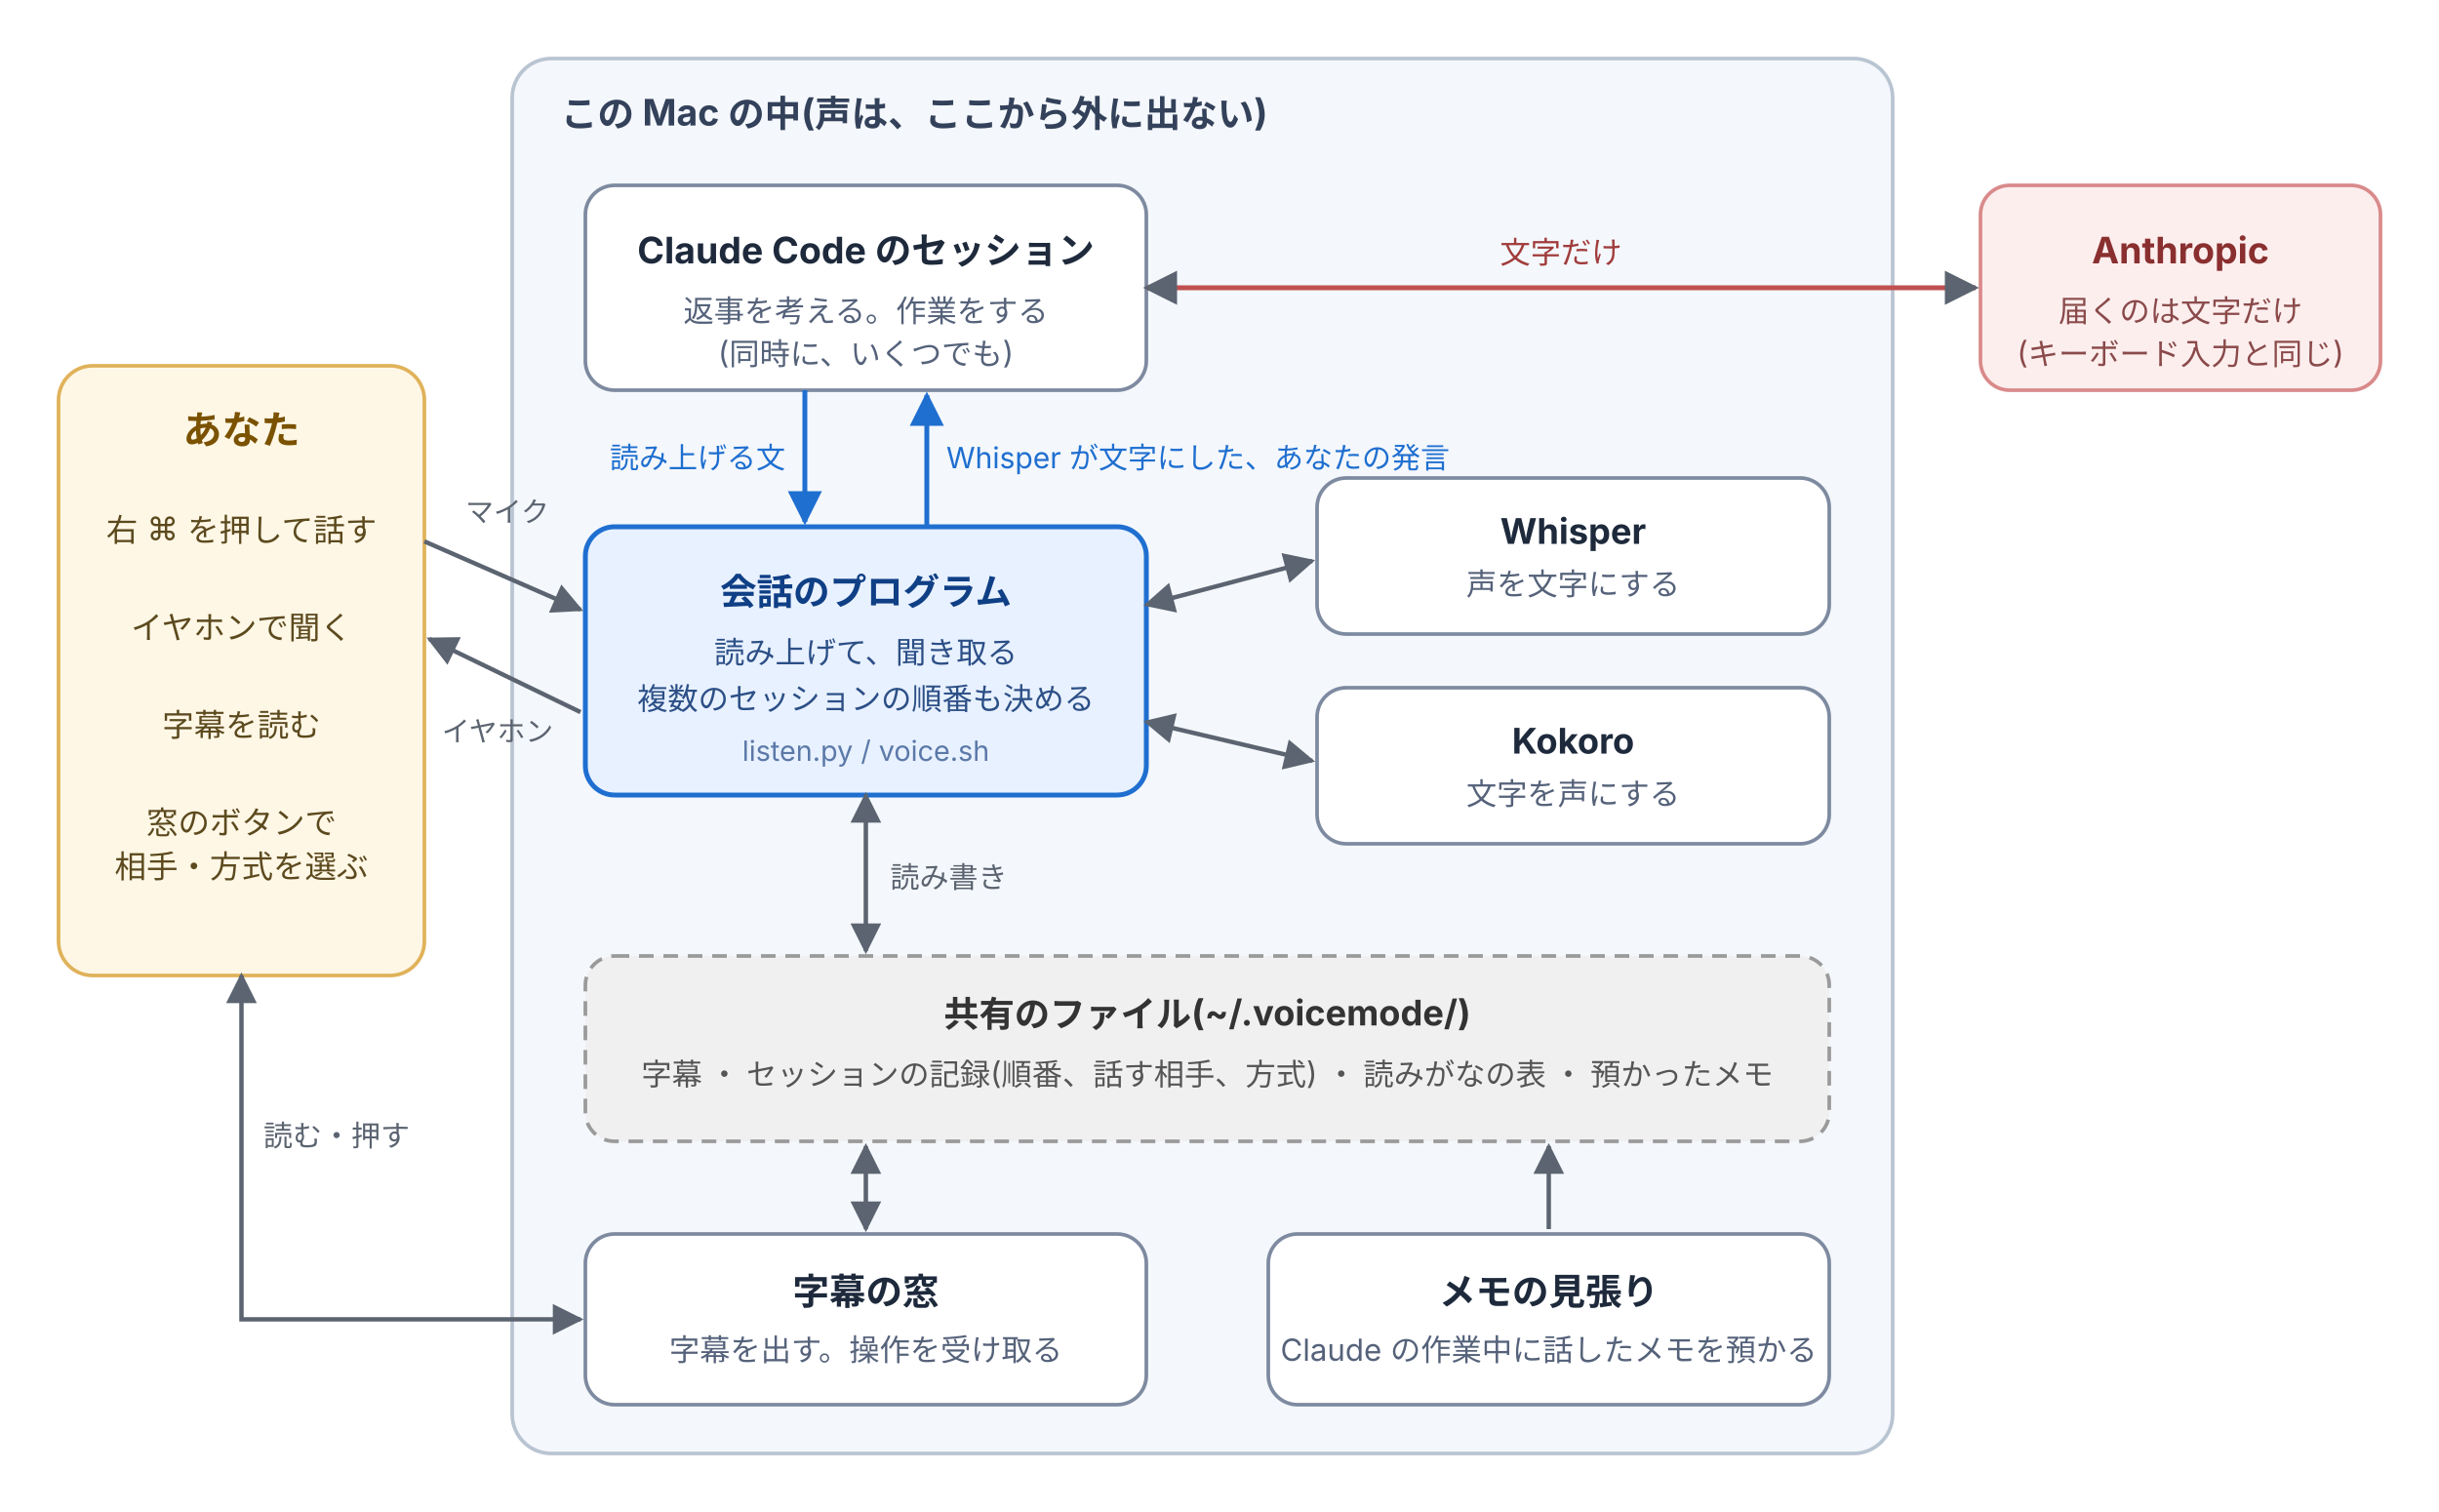
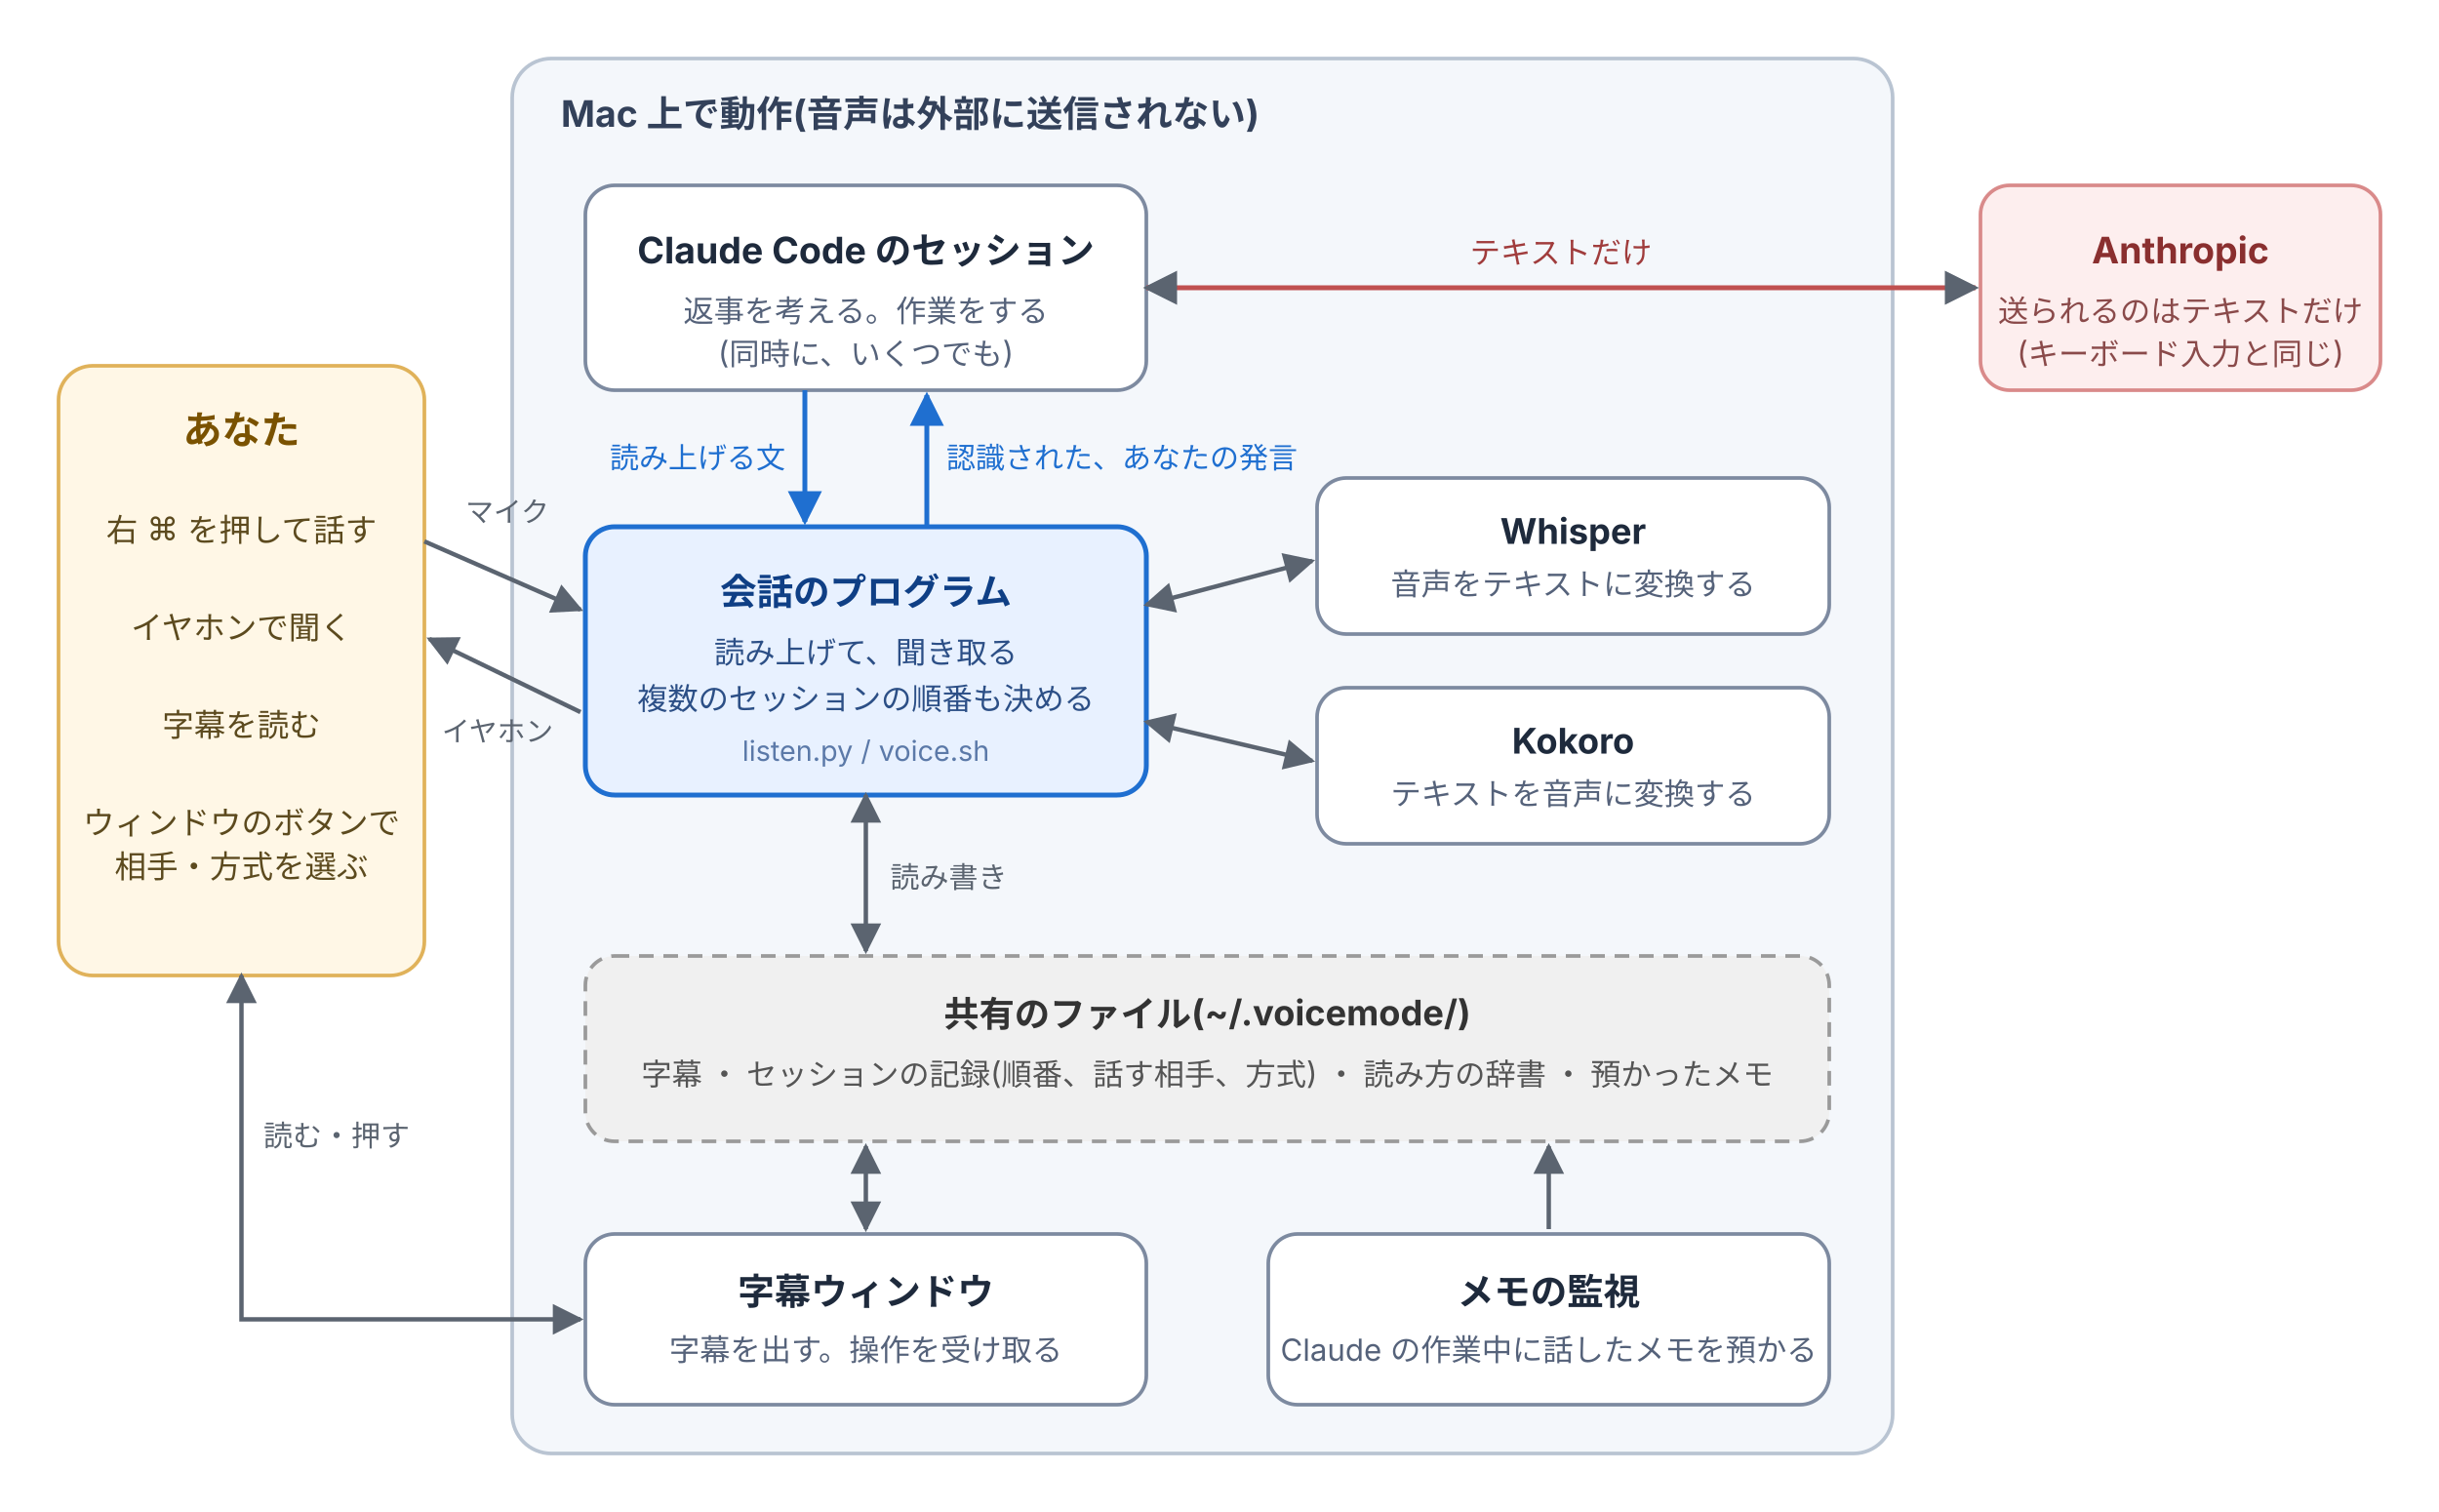
<svg xmlns="http://www.w3.org/2000/svg" viewBox="0 0 1000 620" width="1000" height="620" font-family="-apple-system, 'Hiragino Sans', 'Noto Sans JP', sans-serif">
  <defs>
    <marker id="arrow" viewBox="0 0 10 10" refX="9" refY="5" markerWidth="7" markerHeight="7" orient="auto-start-reverse">
      <path d="M0,0 L10,5 L0,10 z" fill="#5b6470" />
    </marker>
    <marker id="arrowBlue" viewBox="0 0 10 10" refX="9" refY="5" markerWidth="7" markerHeight="7" orient="auto-start-reverse">
      <path d="M0,0 L10,5 L0,10 z" fill="#1f6fd0" />
    </marker>
  </defs>
  <rect x="0" y="0" width="1000" height="620" fill="#ffffff" />
  <rect x="210" y="24" width="566" height="572" rx="16" fill="#f4f7fb" stroke="#b9c4d2" stroke-width="1.5" />
-   <text x="230" y="52" font-size="15" font-weight="700" fill="#33415a">この Mac の中(声は、ここから外に出ない)</text>
+   <text x="230" y="52" font-size="15" font-weight="700" fill="#33415a">Mac 上で動作(音声は外部に送信されない)</text>
  <rect x="24" y="150" width="150" height="250" rx="14" fill="#fff7e6" stroke="#e0b25a" stroke-width="1.5" />
  <text x="99" y="182" font-size="16" font-weight="700" fill="#7a5200" text-anchor="middle">あなた</text>
  <text x="99" y="222" font-size="13" fill="#5c4a1e" text-anchor="middle">右 ⌘ を押して話す</text>
  <text x="99" y="262" font-size="13" fill="#5c4a1e" text-anchor="middle">イヤホンで聞く</text>
  <text x="99" y="302" font-size="13" fill="#5c4a1e" text-anchor="middle">字幕を読む</text>
-   <text x="99" y="342" font-size="13" fill="#5c4a1e" text-anchor="middle">窓のボタンで</text>
+   <text x="99" y="342" font-size="13" fill="#5c4a1e" text-anchor="middle">ウィンドウのボタンで</text>
  <text x="99" y="360" font-size="13" fill="#5c4a1e" text-anchor="middle">相手・方式を選ぶ</text>
  <rect x="240" y="76" width="230" height="84" rx="12" fill="#ffffff" stroke="#7d8aa0" stroke-width="1.5" />
  <text x="355" y="108" font-size="15" font-weight="700" fill="#1e2a3c" text-anchor="middle">Claude Code のセッション</text>
  <text x="355" y="132" font-size="12.5" fill="#55627a" text-anchor="middle">返事を考える。作業をする</text>
  <text x="355" y="149" font-size="12.5" fill="#55627a" text-anchor="middle">(同時に、いくつでも)</text>
  <rect x="240" y="216" width="230" height="110" rx="12" fill="#e8f1ff" stroke="#1f6fd0" stroke-width="2" />
  <text x="355" y="248" font-size="15" font-weight="700" fill="#0f3f85" text-anchor="middle">会話のプログラム</text>
  <text x="355" y="272" font-size="12.5" fill="#2c4f86" text-anchor="middle">読み上げて、聞き取る</text>
  <text x="355" y="291" font-size="12.5" fill="#2c4f86" text-anchor="middle">複数のセッションの順番も決める</text>
  <text x="355" y="312" font-size="11.5" fill="#5b79a8" text-anchor="middle">listen.py / voice.sh</text>
  <rect x="540" y="196" width="210" height="64" rx="12" fill="#ffffff" stroke="#7d8aa0" stroke-width="1.5" />
  <text x="645" y="223" font-size="14.5" font-weight="700" fill="#1e2a3c" text-anchor="middle">Whisper</text>
-   <text x="645" y="244" font-size="12.5" fill="#55627a" text-anchor="middle">声を文字にする</text>
+   <text x="645" y="244" font-size="12.5" fill="#55627a" text-anchor="middle">音声をテキストに変換する</text>
  <rect x="540" y="282" width="210" height="64" rx="12" fill="#ffffff" stroke="#7d8aa0" stroke-width="1.5" />
  <text x="645" y="309" font-size="14.5" font-weight="700" fill="#1e2a3c" text-anchor="middle">Kokoro</text>
-   <text x="645" y="330" font-size="12.5" fill="#55627a" text-anchor="middle">文字を声にする</text>
+   <text x="645" y="330" font-size="12.5" fill="#55627a" text-anchor="middle">テキストを音声に変換する</text>
  <rect x="240" y="392" width="510" height="76" rx="12" fill="#f0f0f0" stroke="#9a9a9a" stroke-width="1.5" stroke-dasharray="6 4" />
  <text x="495" y="421" font-size="14.5" font-weight="700" fill="#333" text-anchor="middle">共有のファイル(~/.voicemode/)</text>
-   <text x="495" y="445" font-size="12.5" fill="#555" text-anchor="middle">字幕 ・ セッションの記録(順番、話す相手、方式) ・ 読みがなの表 ・ 預かったメモ</text>
+   <text x="495" y="445" font-size="12.5" fill="#555" text-anchor="middle">字幕 ・ セッションの記録(順番、話す相手、方式) ・ 読み方の辞書 ・ 預かったメモ</text>
  <rect x="240" y="506" width="230" height="70" rx="12" fill="#ffffff" stroke="#7d8aa0" stroke-width="1.5" />
-   <text x="355" y="535" font-size="15" font-weight="700" fill="#1e2a3c" text-anchor="middle">字幕の窓</text>
+   <text x="355" y="535" font-size="15" font-weight="700" fill="#1e2a3c" text-anchor="middle">字幕ウィンドウ</text>
  <text x="355" y="558" font-size="12.5" fill="#55627a" text-anchor="middle">字幕を出す。操作を受け取る</text>
  <rect x="520" y="506" width="230" height="70" rx="12" fill="#ffffff" stroke="#7d8aa0" stroke-width="1.5" />
-   <text x="635" y="535" font-size="15" font-weight="700" fill="#1e2a3c" text-anchor="middle">メモの見張り</text>
+   <text x="635" y="535" font-size="15" font-weight="700" fill="#1e2a3c" text-anchor="middle">メモの監視</text>
  <text x="635" y="558" font-size="12.5" fill="#55627a" text-anchor="middle">Claude の作業中に話したメモを預かる</text>
  <rect x="812" y="76" width="164" height="84" rx="12" fill="#fdeeee" stroke="#d98a8a" stroke-width="1.5" />
  <text x="894" y="108" font-size="15" font-weight="700" fill="#8a2f2f" text-anchor="middle">Anthropic</text>
-   <text x="894" y="132" font-size="12.5" fill="#8a4a4a" text-anchor="middle">届くのは文字だけ</text>
+   <text x="894" y="132" font-size="12.5" fill="#8a4a4a" text-anchor="middle">送られるのはテキストだけ</text>
  <text x="894" y="149" font-size="12.5" fill="#8a4a4a" text-anchor="middle">(キーボード入力と同じ)</text>
  <line x1="330" y1="160" x2="330" y2="214" stroke="#1f6fd0" stroke-width="2" marker-end="url(#arrowBlue)" />
  <text x="322" y="192" font-size="12" fill="#1f6fd0" text-anchor="end">読み上げる文</text>
  <line x1="380" y1="216" x2="380" y2="162" stroke="#1f6fd0" stroke-width="2" marker-end="url(#arrowBlue)" />
-   <text x="388" y="192" font-size="12" fill="#1f6fd0">Whisper が文字にした、あなたの発言</text>
+   <text x="388" y="192" font-size="12" fill="#1f6fd0">認識された、あなたの発言</text>
  <line x1="470" y1="248" x2="538" y2="230" stroke="#5b6470" stroke-width="1.8" marker-end="url(#arrow)" marker-start="url(#arrow)" />
  <line x1="470" y1="296" x2="538" y2="312" stroke="#5b6470" stroke-width="1.8" marker-end="url(#arrow)" marker-start="url(#arrow)" />
  <line x1="174" y1="222" x2="238" y2="250" stroke="#5b6470" stroke-width="1.8" marker-end="url(#arrow)" />
  <text x="208" y="214" font-size="11.5" fill="#5b6470" text-anchor="middle">マイク</text>
  <line x1="238" y1="292" x2="176" y2="262" stroke="#5b6470" stroke-width="1.8" marker-end="url(#arrow)" />
  <text x="204" y="304" font-size="11.5" fill="#5b6470" text-anchor="middle">イヤホン</text>
  <line x1="355" y1="326" x2="355" y2="390" stroke="#5b6470" stroke-width="1.8" marker-end="url(#arrow)" marker-start="url(#arrow)" />
  <text x="365" y="364" font-size="12" fill="#5b6470">読み書き</text>
  <line x1="355" y1="504" x2="355" y2="470" stroke="#5b6470" stroke-width="1.8" marker-end="url(#arrow)" marker-start="url(#arrow)" />
  <line x1="635" y1="504" x2="635" y2="470" stroke="#5b6470" stroke-width="1.8" marker-end="url(#arrow)" />
  <path d="M99,400 L99,541 L238,541" fill="none" stroke="#5b6470" stroke-width="1.8" marker-end="url(#arrow)" marker-start="url(#arrow)" />
  <text x="108" y="470" font-size="12" fill="#5b6470">読む・押す</text>
  <line x1="470" y1="118" x2="810" y2="118" stroke="#c05050" stroke-width="2" marker-end="url(#arrow)" marker-start="url(#arrow)" />
-   <text x="640" y="108" font-size="12.5" fill="#a03c3c" text-anchor="middle">文字だけ</text>
+   <text x="640" y="108" font-size="12.5" fill="#a03c3c" text-anchor="middle">テキストだけ</text>
</svg>
